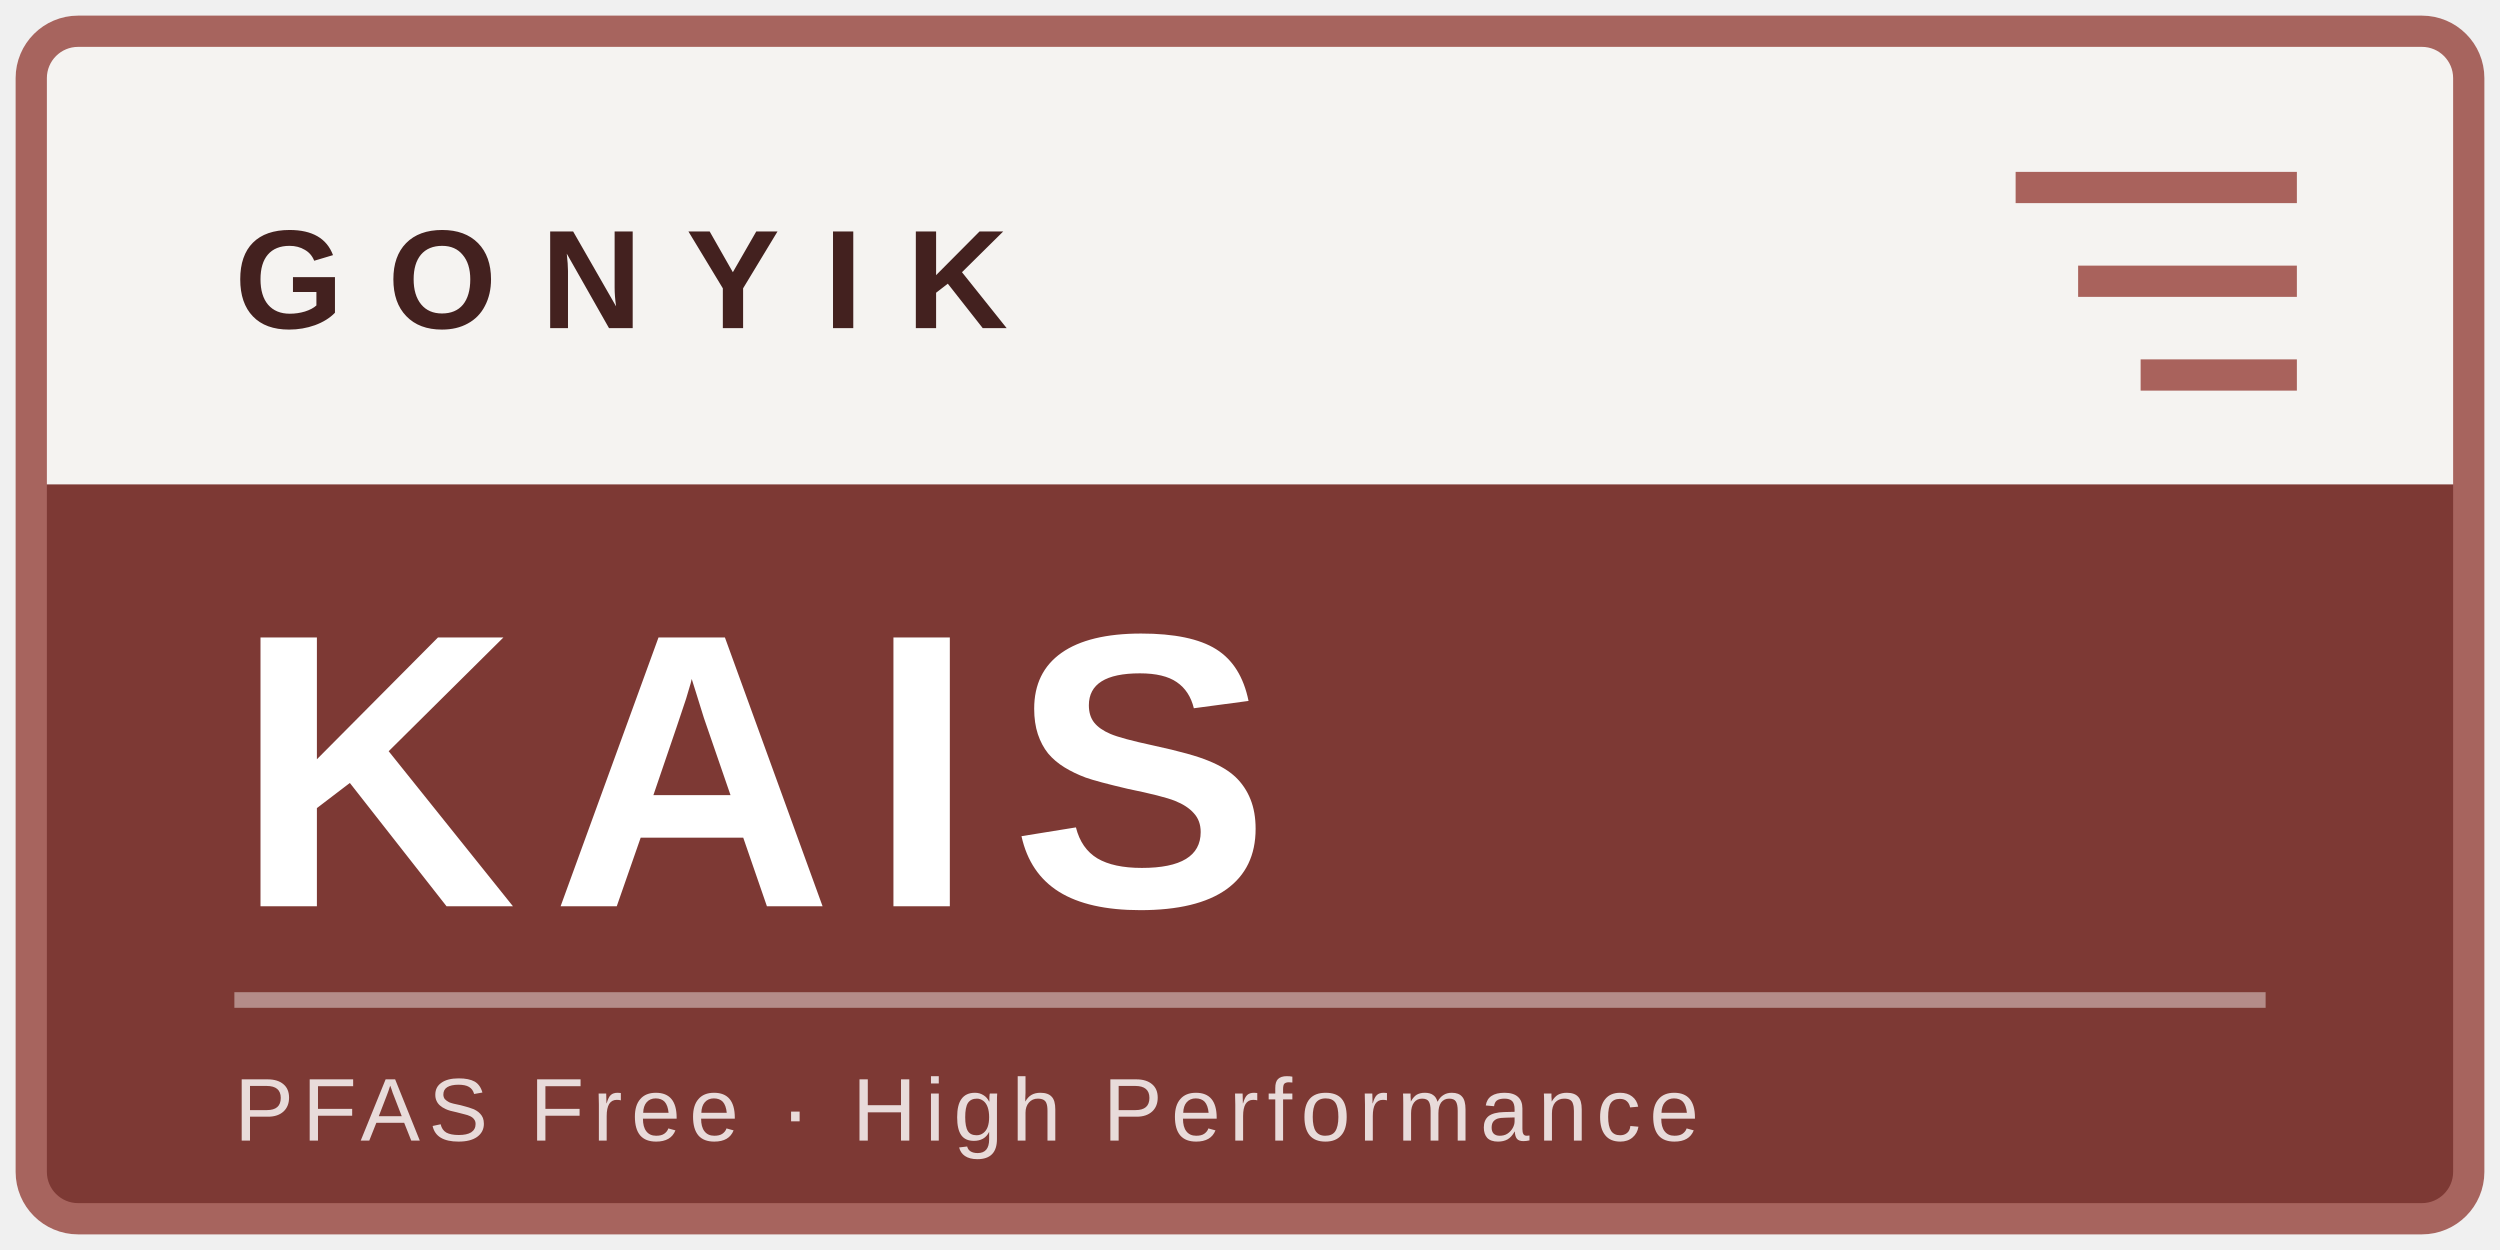
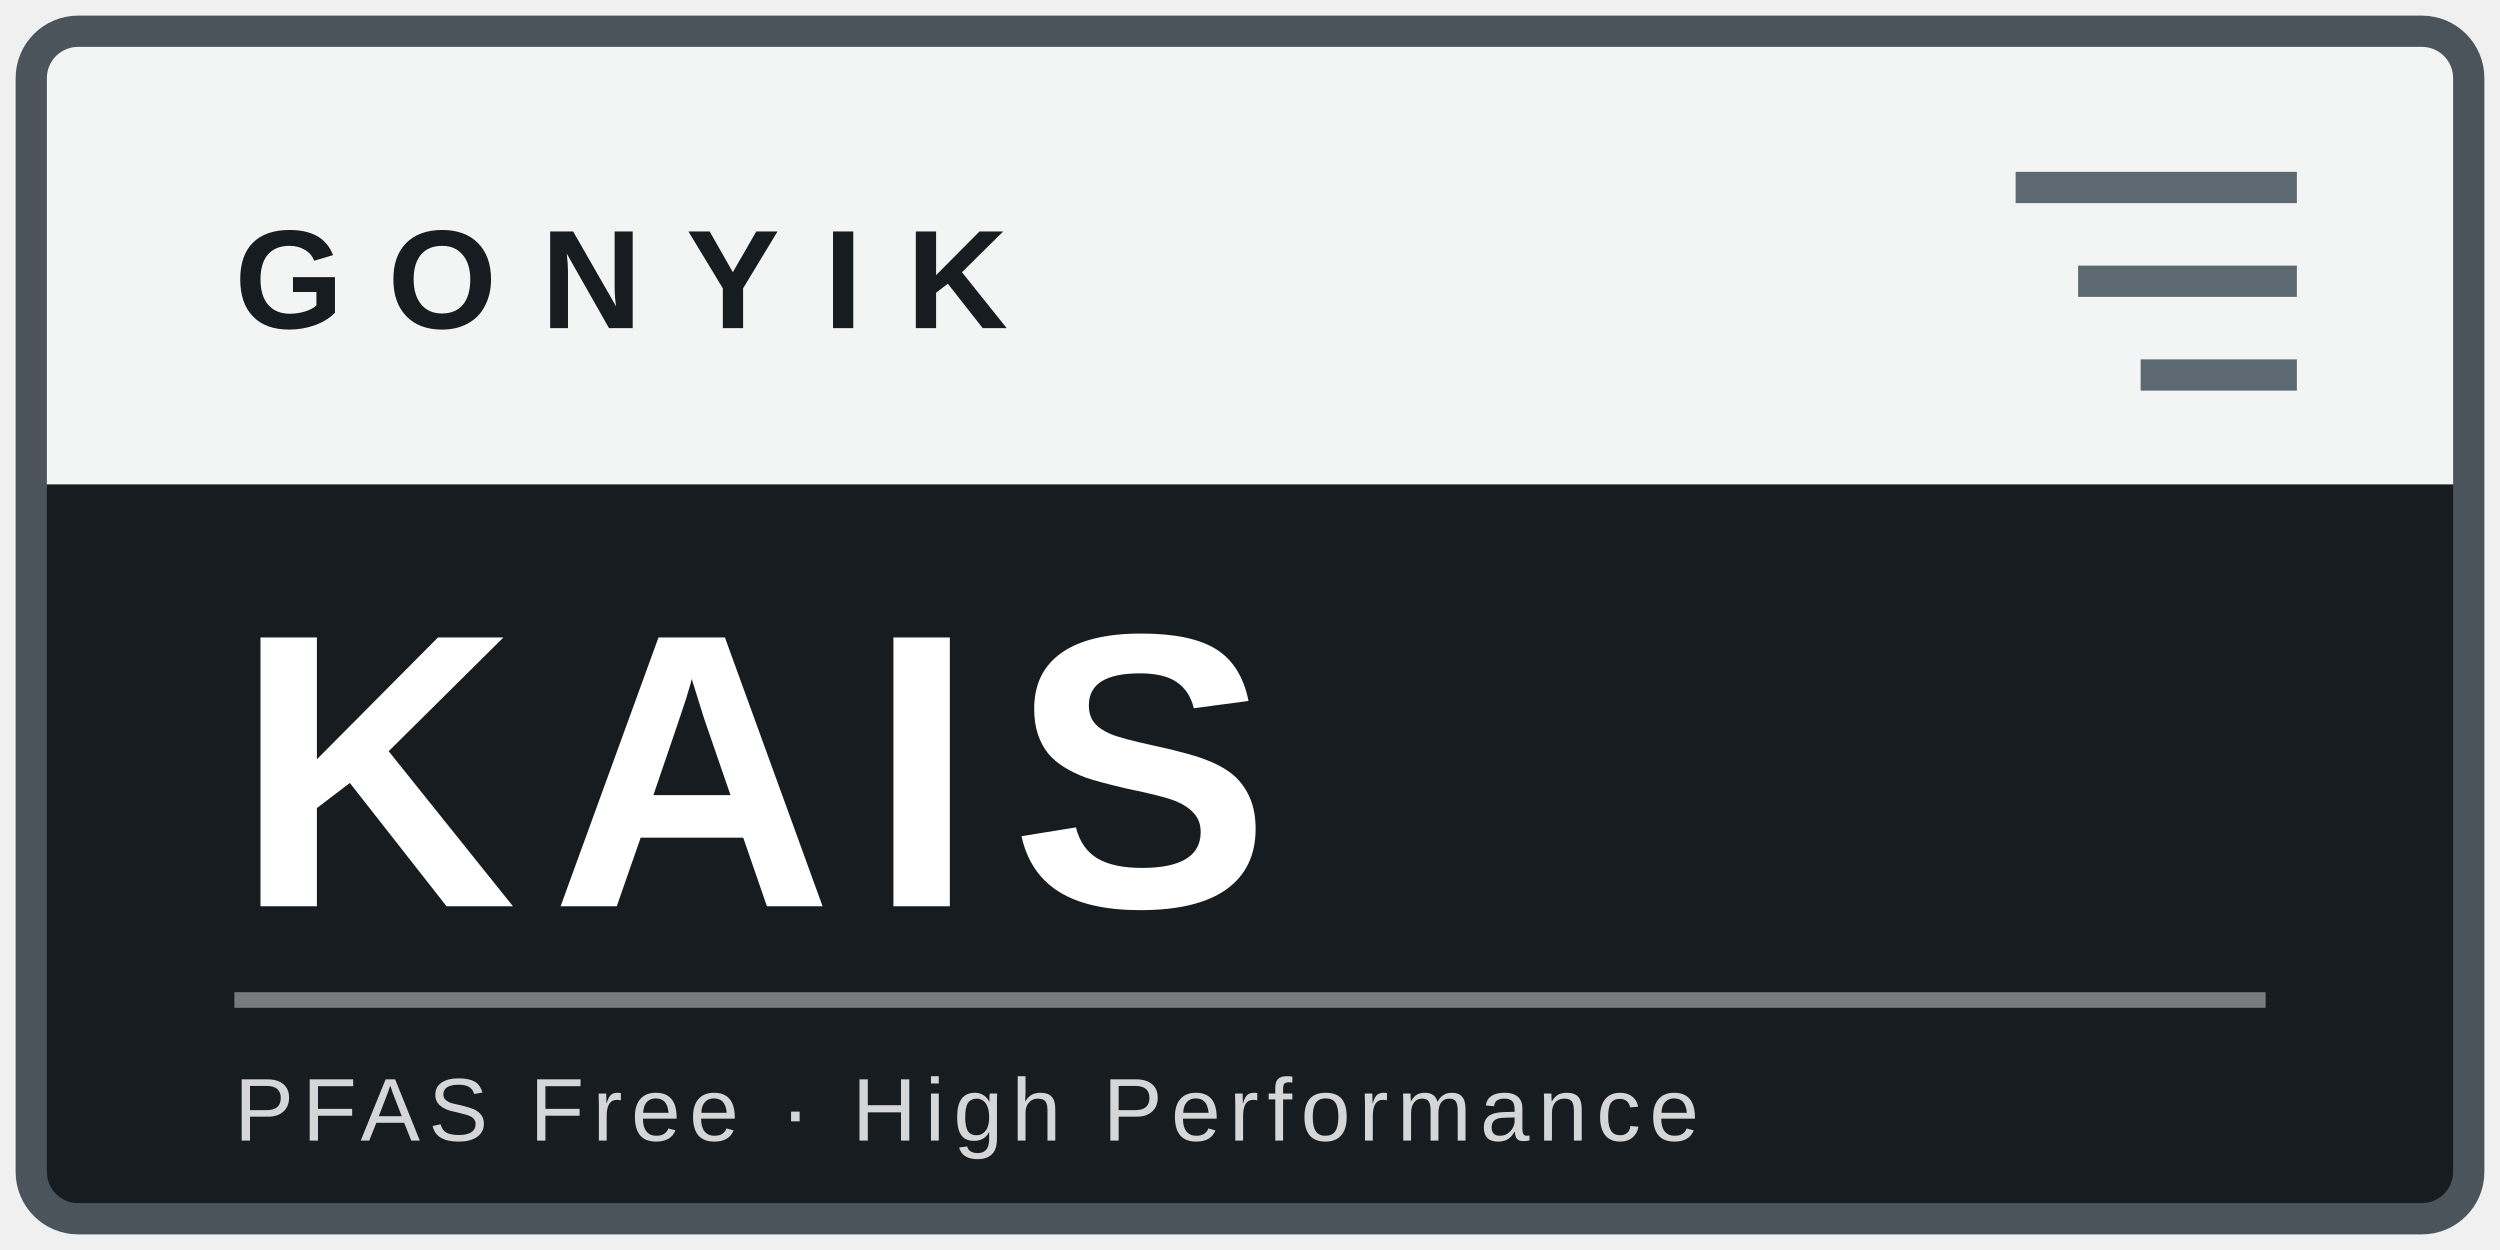
<svg xmlns="http://www.w3.org/2000/svg" viewBox="0 0 160 80" role="img" aria-labelledby="title desc">
  <defs>
    <clipPath id="badge-clip">
      <rect x="2" y="2" width="156" height="76" rx="3" />
    </clipPath>
  </defs>
  <g clip-path="url(#badge-clip)">
-     <rect x="2" y="2" width="156" height="29" fill="#F5F3F1" />
-     <rect x="2" y="31" width="156" height="47" fill="#7D3934" />
+     <rect x="2" y="2" width="156" height="29" fill="#F3F4F4" />
+     <rect x="2" y="31" width="156" height="47" fill="#171C20" />
  </g>
-   <rect x="2" y="2" width="156" height="76" rx="3" fill="none" stroke="#A7645E" stroke-width="2" />
-   <text x="15" y="21" fill="#43211F" font-family="Arial,sans-serif" font-size="9" font-weight="700" letter-spacing="2.8">GONYIK</text>
-   <g fill="none" stroke="#A9625C" stroke-width="2" stroke-linecap="square">
+   <rect x="2" y="2" width="156" height="76" rx="3" fill="none" stroke="#4B545B" stroke-width="2" />
+   <text x="15" y="21" fill="#171C20" font-family="Arial,sans-serif" font-size="9" font-weight="700" letter-spacing="2.8">GONYIK</text>
+   <g fill="none" stroke="#5D6971" stroke-width="2" stroke-linecap="square">
    <path d="M130 12h16" />
    <path d="M134 18h12" />
    <path d="M138 24h8" />
  </g>
  <text x="15" y="58" fill="#FFFFFF" font-family="Arial,sans-serif" font-size="25" font-weight="700" letter-spacing="2.2">KAIS</text>
  <path d="M15 64H145" stroke="#FFFFFF" stroke-opacity=".42" />
  <text x="15" y="73" fill="#FFFFFF" fill-opacity=".82" font-family="Arial,sans-serif" font-size="5.7" letter-spacing=".55">PFAS Free · High Performance</text>
</svg>
